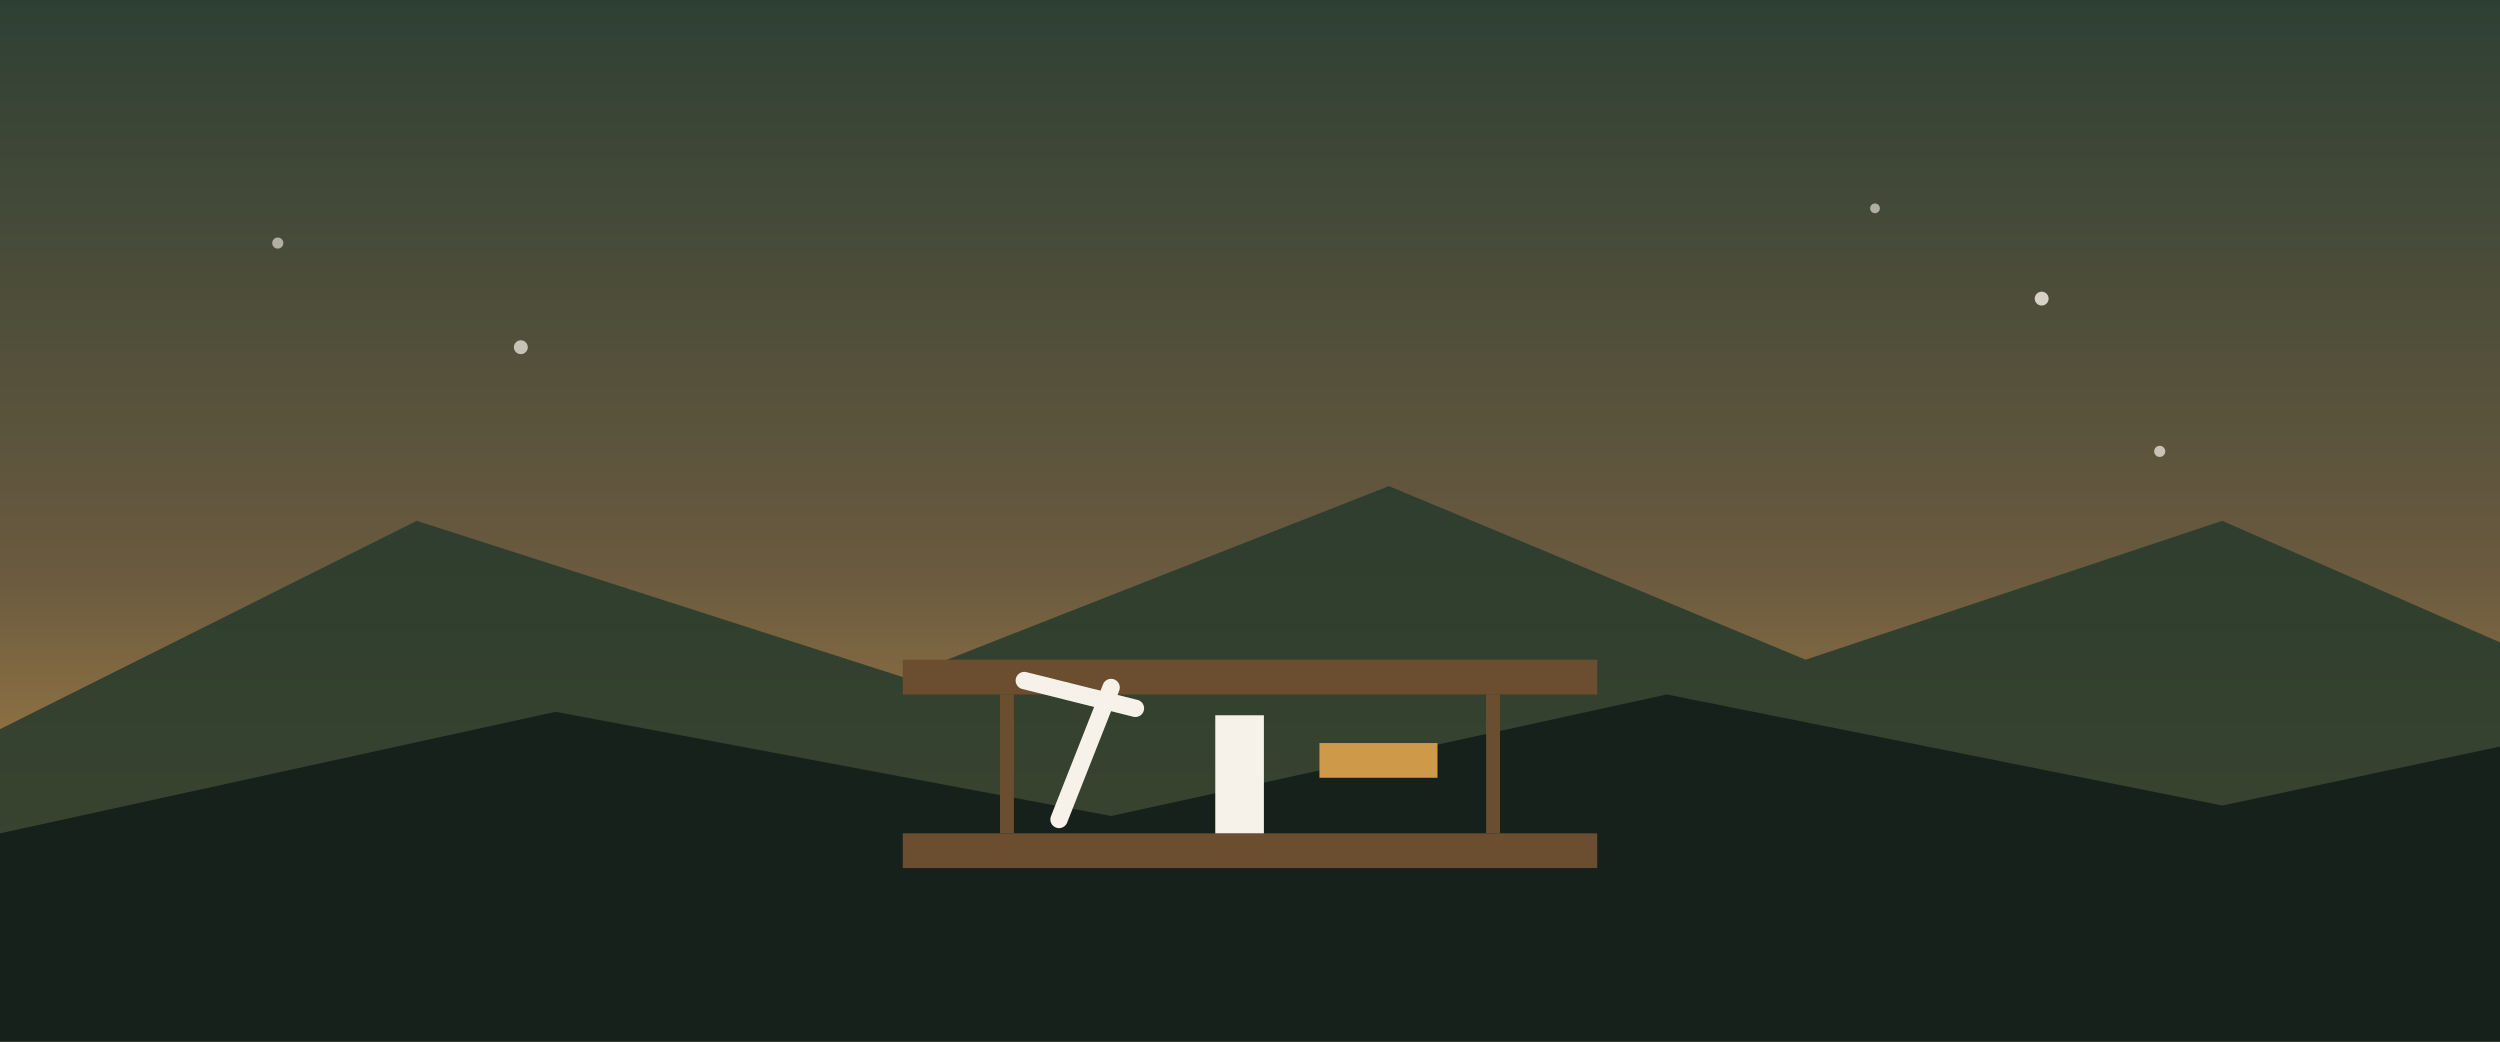
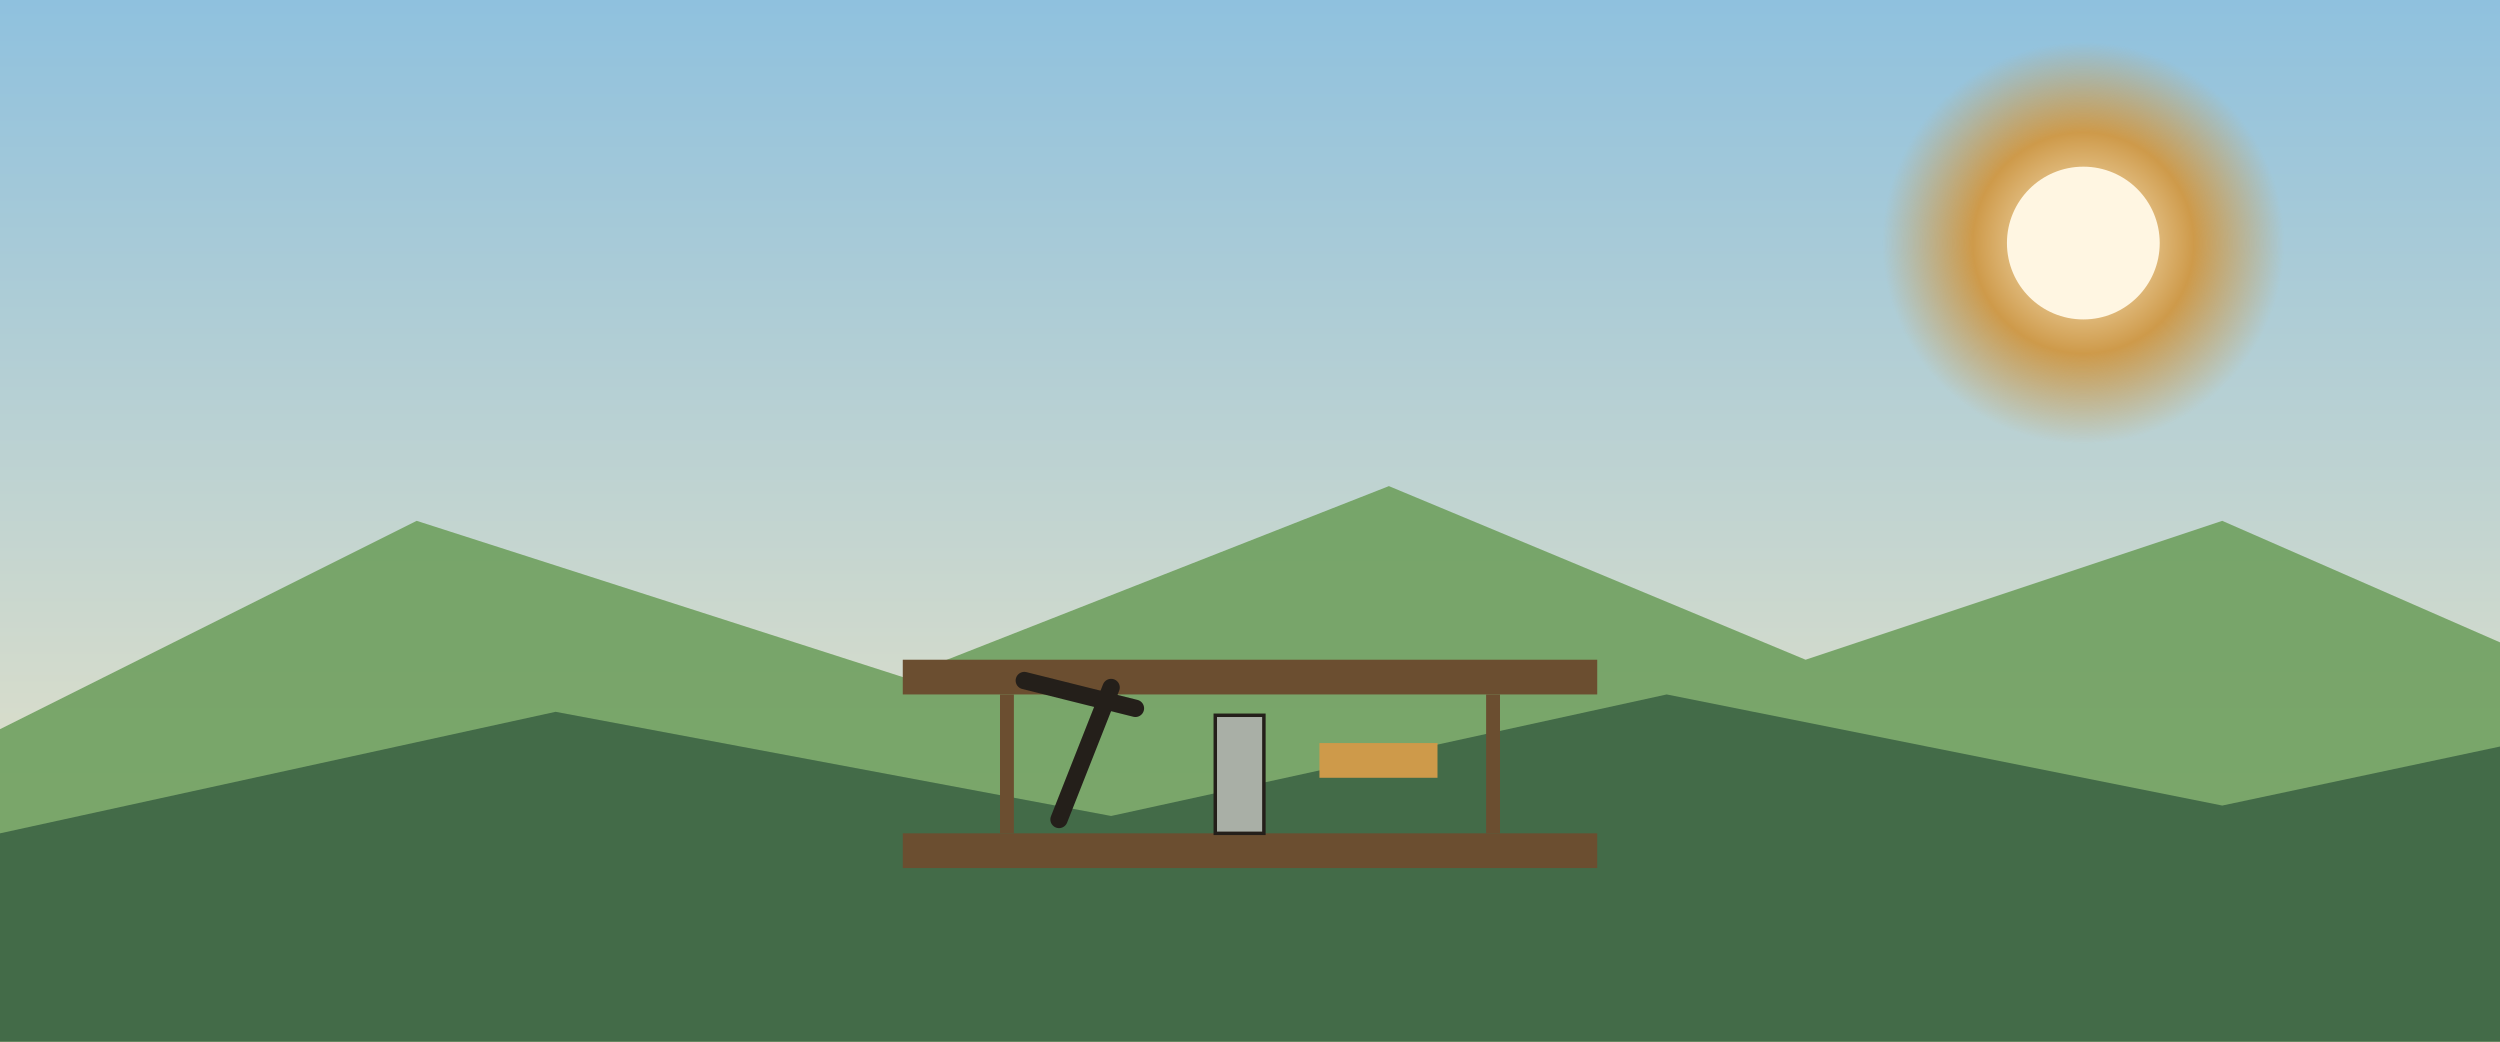
<svg xmlns="http://www.w3.org/2000/svg" viewBox="0 0 720 300" role="img" aria-label="Werkzeugregal mit Spitzhacke und Schaufel">
  <defs>
    <linearGradient id="sky" x1="0" y1="0" x2="0" y2="1">
-       <stop offset="0%" stop-color="#2E4034" />
-       <stop offset="55%" stop-color="#6a5a3f" />
-       <stop offset="100%" stop-color="#CE9A4A" />
+       <stop offset="0%" stop-color="#8FC1DE" />
+       <stop offset="100%" stop-color="#F6E8C3" />
    </linearGradient>
+     <radialGradient id="sun" cx="50%" cy="50%" r="50%">
+       <stop offset="0%" stop-color="#FFF3D6" />
+       <stop offset="55%" stop-color="#CE9A4A" />
+       <stop offset="100%" stop-color="#CE9A4A" stop-opacity="0" />
+     </radialGradient>
  </defs>
  <rect width="720" height="300" fill="url(#sky)" />
-   <circle cx="588" cy="86" r="2" fill="#F7F2E9" opacity="0.8" />
-   <circle cx="622" cy="130" r="1.6" fill="#F7F2E9" opacity="0.7" />
-   <circle cx="540" cy="60" r="1.4" fill="#F7F2E9" opacity="0.6" />
-   <circle cx="80" cy="70" r="1.6" fill="#F7F2E9" opacity="0.6" />
-   <circle cx="150" cy="100" r="2" fill="#F7F2E9" opacity="0.7" />
-   <path d="M0,210 L120,150 L260,195 L400,140 L520,190 L640,150 L720,185 L720,300 L0,300 Z" fill="#26392b" opacity="0.85" />
-   <path d="M0,240 L160,205 L320,235 L480,200 L640,232 L720,215 L720,300 L0,300 Z" fill="#16211c" />
+   <circle cx="600" cy="70" r="58" fill="url(#sun)" />
+   <circle cx="600" cy="70" r="22" fill="#FFF6E2" />
+   <path d="M0,210 L120,150 L260,195 L400,140 L520,190 L640,150 L720,185 L720,300 L0,300 Z" fill="#6FA05F" opacity="0.9" />
+   <path d="M0,240 L160,205 L320,235 L480,200 L640,232 L720,215 L720,300 L0,300 Z" fill="#436B48" />
  <g transform="translate(260,190)">
    <rect x="0" y="0" width="200" height="10" fill="#6B4E30" />
    <rect x="0" y="50" width="200" height="10" fill="#6B4E30" />
    <line x1="30" y1="10" x2="30" y2="50" stroke="#6B4E30" stroke-width="4" />
    <line x1="170" y1="10" x2="170" y2="50" stroke="#6B4E30" stroke-width="4" />
-     <line x1="45" y1="46" x2="60" y2="8" stroke="#F7F2E9" stroke-width="5" stroke-linecap="round" />
-     <line x1="35" y1="6" x2="67" y2="14" stroke="#F7F2E9" stroke-width="5" stroke-linecap="round" />
-     <rect x="90" y="16" width="14" height="34" fill="#F7F2E9" />
+     <line x1="45" y1="46" x2="60" y2="8" stroke="#241F1A" stroke-width="5" stroke-linecap="round" />
+     <line x1="35" y1="6" x2="67" y2="14" stroke="#241F1A" stroke-width="5" stroke-linecap="round" />
+     <rect x="90" y="16" width="14" height="34" fill="#A9AFA6" stroke="#241F1A" stroke-width="1" />
    <rect x="120" y="24" width="34" height="10" fill="#CE9A4A" />
  </g>
</svg>
